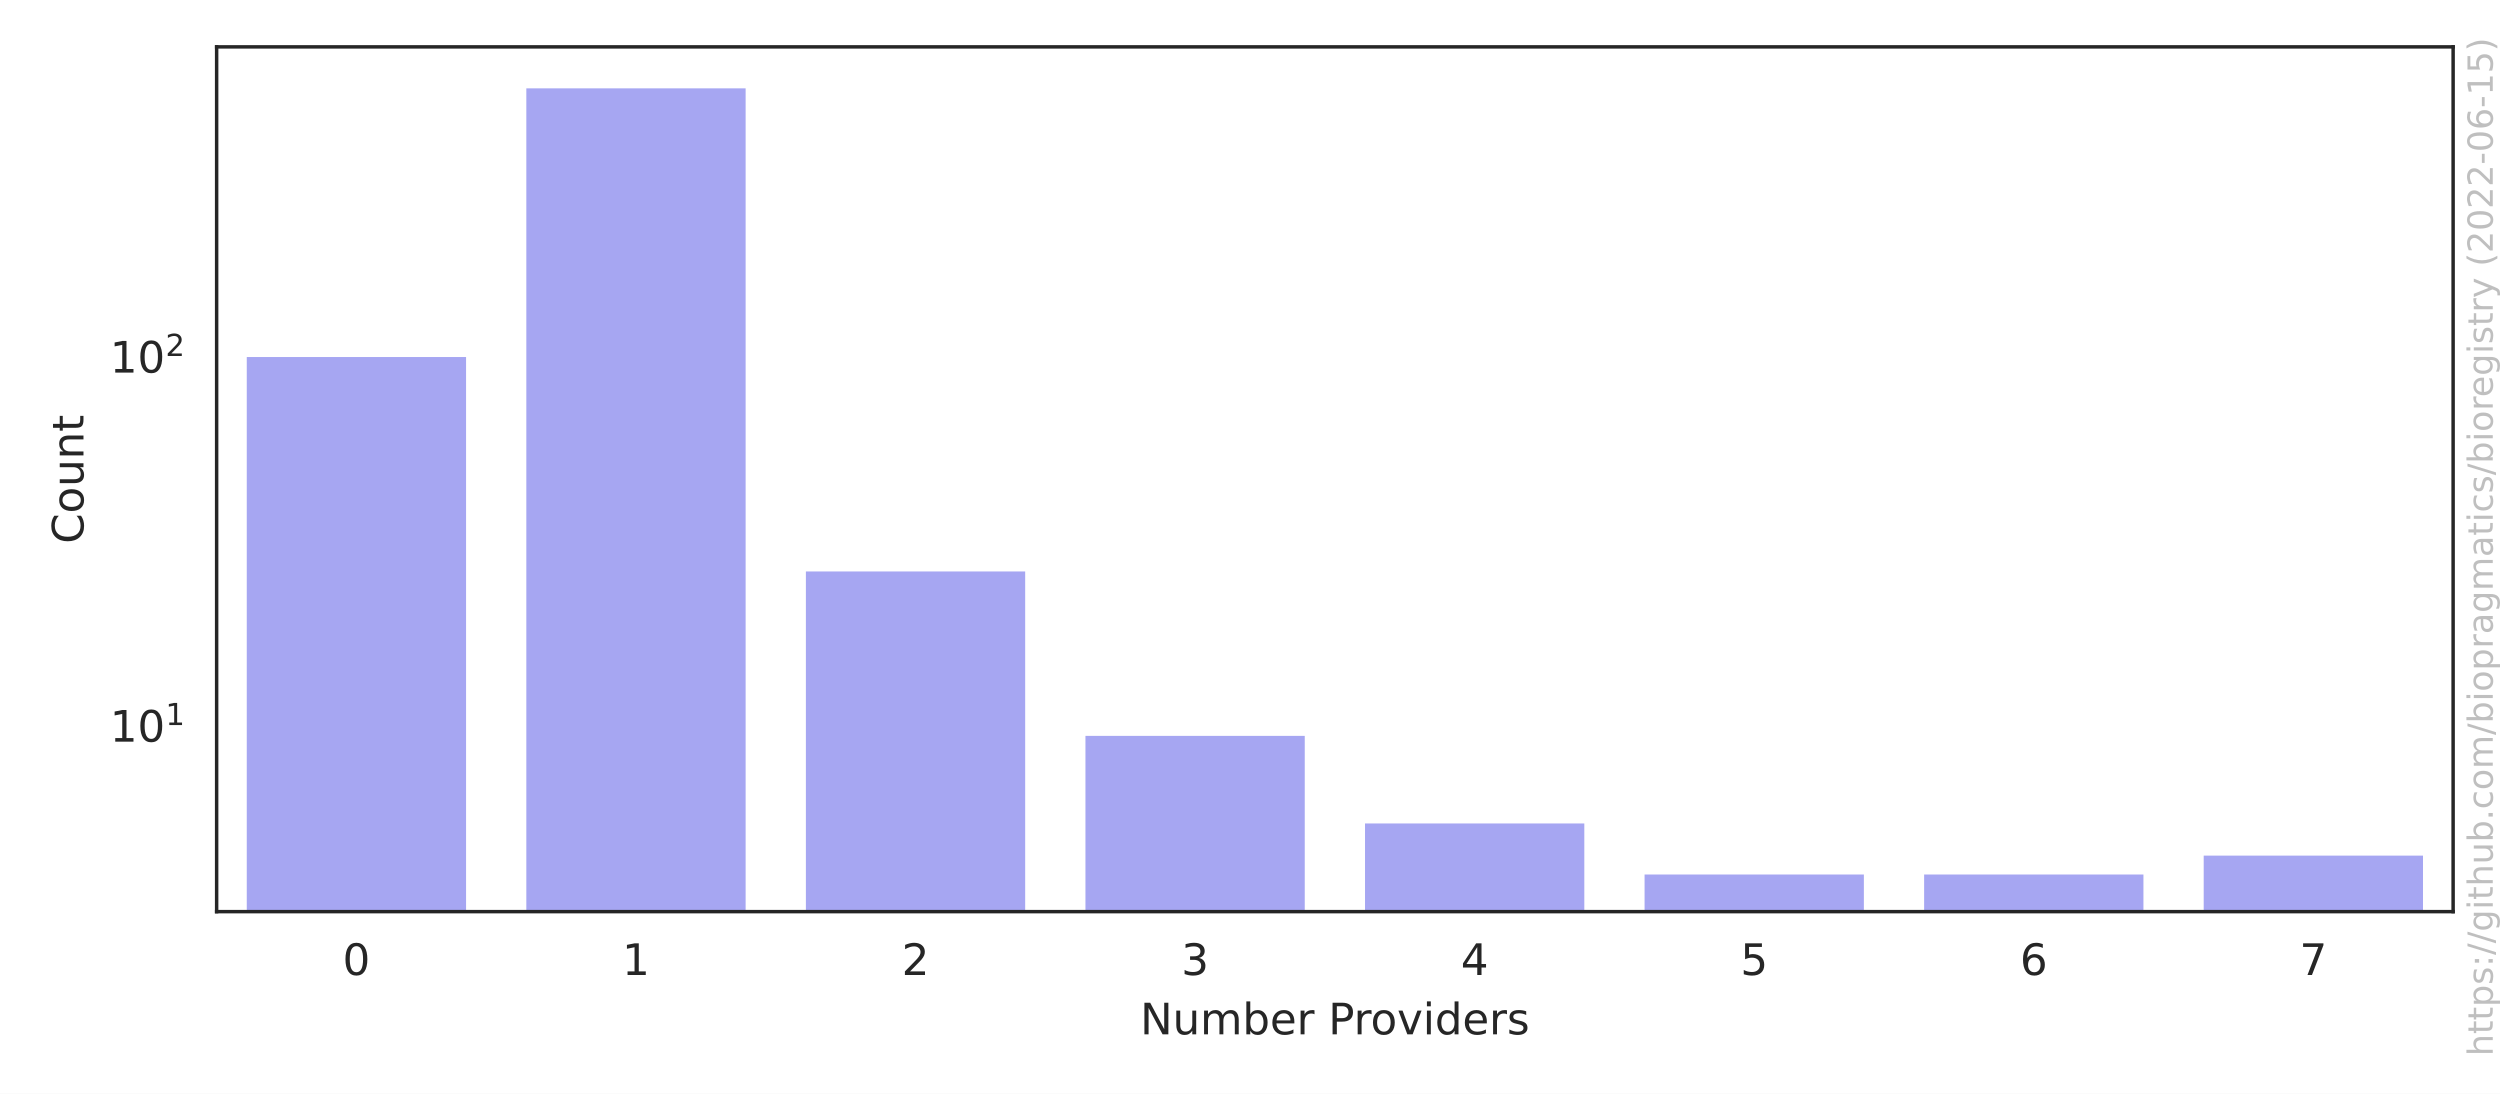
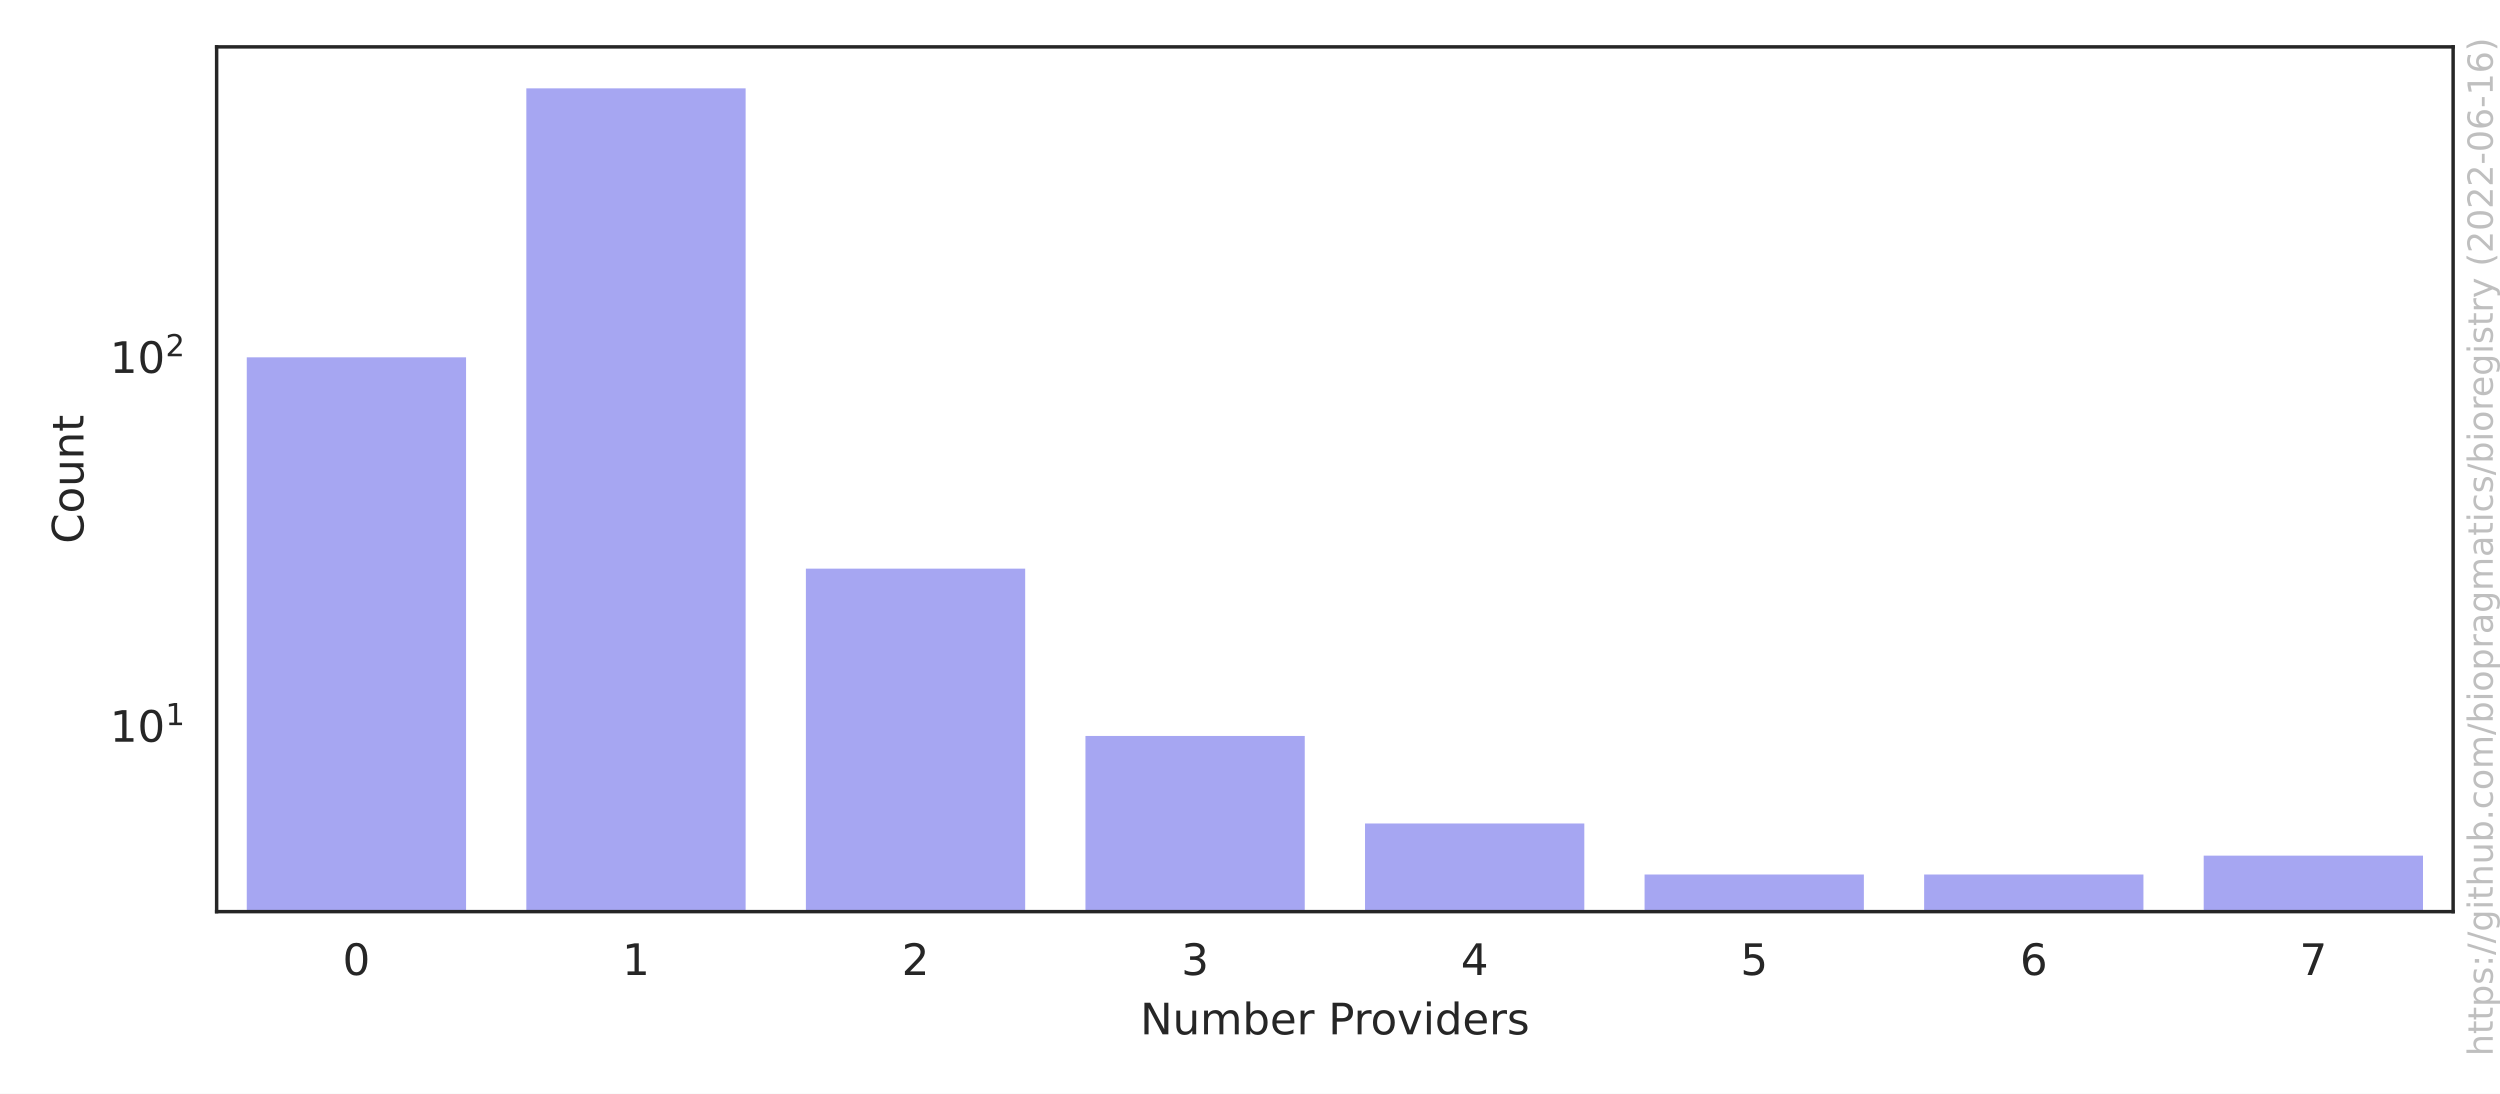
<svg xmlns="http://www.w3.org/2000/svg" xmlns:xlink="http://www.w3.org/1999/xlink" width="576pt" height="252pt" viewBox="0 0 576 252" version="1.1">
  <defs>
    <style type="text/css">*{stroke-linejoin: round; stroke-linecap: butt}</style>
  </defs>
  <g id="figure_1">
    <g id="patch_1">
      <path d="M 0 252  L 576 252  L 576 0  L 0 0  z " style="fill: #ffffff" />
    </g>
    <g id="axes_1">
      <g id="patch_2">
        <path d="M 49.913 210.04  L 565.2 210.04  L 565.2 10.8  L 49.913 10.8  z " style="fill: #ffffff" />
      </g>
      <g id="matplotlib.axis_1">
        <g id="xtick_1">
          <g id="text_1">
            <g style="fill: #262626" transform="translate(78.93689 224.6384)scale(0.1 -0.1)">
              <defs>
                <path id="DejaVuSans-30" d="M 2034 4250  Q 1547 4250 1301 3770  Q 1056 3291 1056 2328  Q 1056 1369 1301 889  Q 1547 409 2034 409  Q 2525 409 2770 889  Q 3016 1369 3016 2328  Q 3016 3291 2770 3770  Q 2525 4250 2034 4250  z M 2034 4750  Q 2819 4750 3233 4129  Q 3647 3509 3647 2328  Q 3647 1150 3233 529  Q 2819 -91 2034 -91  Q 1250 -91 836 529  Q 422 1150 422 2328  Q 422 3509 836 4129  Q 1250 4750 2034 4750  z " transform="scale(0.015625)" />
              </defs>
              <use xlink:href="#DejaVuSans-30" />
            </g>
          </g>
        </g>
        <g id="xtick_2">
          <g id="text_2">
            <g style="fill: #262626" transform="translate(143.3478 224.6384)scale(0.1 -0.1)">
              <defs>
                <path id="DejaVuSans-31" d="M 794 531  L 1825 531  L 1825 4091  L 703 3866  L 703 4441  L 1819 4666  L 2450 4666  L 2450 531  L 3481 531  L 3481 0  L 794 0  L 794 531  z " transform="scale(0.015625)" />
              </defs>
              <use xlink:href="#DejaVuSans-31" />
            </g>
          </g>
        </g>
        <g id="xtick_3">
          <g id="text_3">
            <g style="fill: #262626" transform="translate(207.7587 224.6384)scale(0.1 -0.1)">
              <defs>
                <path id="DejaVuSans-32" d="M 1228 531  L 3431 531  L 3431 0  L 469 0  L 469 531  Q 828 903 1448 1529  Q 2069 2156 2228 2338  Q 2531 2678 2651 2914  Q 2772 3150 2772 3378  Q 2772 3750 2511 3984  Q 2250 4219 1831 4219  Q 1534 4219 1204 4116  Q 875 4013 500 3803  L 500 4441  Q 881 4594 1212 4672  Q 1544 4750 1819 4750  Q 2544 4750 2975 4387  Q 3406 4025 3406 3419  Q 3406 3131 3298 2873  Q 3191 2616 2906 2266  Q 2828 2175 2409 1742  Q 1991 1309 1228 531  z " transform="scale(0.015625)" />
              </defs>
              <use xlink:href="#DejaVuSans-32" />
            </g>
          </g>
        </g>
        <g id="xtick_4">
          <g id="text_4">
            <g style="fill: #262626" transform="translate(272.1696 224.6384)scale(0.1 -0.1)">
              <defs>
                <path id="DejaVuSans-33" d="M 2597 2516  Q 3050 2419 3304 2112  Q 3559 1806 3559 1356  Q 3559 666 3084 287  Q 2609 -91 1734 -91  Q 1441 -91 1130 -33  Q 819 25 488 141  L 488 750  Q 750 597 1062 519  Q 1375 441 1716 441  Q 2309 441 2620 675  Q 2931 909 2931 1356  Q 2931 1769 2642 2001  Q 2353 2234 1838 2234  L 1294 2234  L 1294 2753  L 1863 2753  Q 2328 2753 2575 2939  Q 2822 3125 2822 3475  Q 2822 3834 2567 4026  Q 2313 4219 1838 4219  Q 1578 4219 1281 4162  Q 984 4106 628 3988  L 628 4550  Q 988 4650 1302 4700  Q 1616 4750 1894 4750  Q 2613 4750 3031 4423  Q 3450 4097 3450 3541  Q 3450 3153 3228 2886  Q 3006 2619 2597 2516  z " transform="scale(0.015625)" />
              </defs>
              <use xlink:href="#DejaVuSans-33" />
            </g>
          </g>
        </g>
        <g id="xtick_5">
          <g id="text_5">
            <g style="fill: #262626" transform="translate(336.5806 224.6384)scale(0.1 -0.1)">
              <defs>
                <path id="DejaVuSans-34" d="M 2419 4116  L 825 1625  L 2419 1625  L 2419 4116  z M 2253 4666  L 3047 4666  L 3047 1625  L 3713 1625  L 3713 1100  L 3047 1100  L 3047 0  L 2419 0  L 2419 1100  L 313 1100  L 313 1709  L 2253 4666  z " transform="scale(0.015625)" />
              </defs>
              <use xlink:href="#DejaVuSans-34" />
            </g>
          </g>
        </g>
        <g id="xtick_6">
          <g id="text_6">
            <g style="fill: #262626" transform="translate(400.9915 224.6384)scale(0.1 -0.1)">
              <defs>
                <path id="DejaVuSans-35" d="M 691 4666  L 3169 4666  L 3169 4134  L 1269 4134  L 1269 2991  Q 1406 3038 1543 3061  Q 1681 3084 1819 3084  Q 2600 3084 3056 2656  Q 3513 2228 3513 1497  Q 3513 744 3044 326  Q 2575 -91 1722 -91  Q 1428 -91 1123 -41  Q 819 9 494 109  L 494 744  Q 775 591 1075 516  Q 1375 441 1709 441  Q 2250 441 2565 725  Q 2881 1009 2881 1497  Q 2881 1984 2565 2268  Q 2250 2553 1709 2553  Q 1456 2553 1204 2497  Q 953 2441 691 2322  L 691 4666  z " transform="scale(0.015625)" />
              </defs>
              <use xlink:href="#DejaVuSans-35" />
            </g>
          </g>
        </g>
        <g id="xtick_7">
          <g id="text_7">
            <g style="fill: #262626" transform="translate(465.4024 224.6384)scale(0.1 -0.1)">
              <defs>
                <path id="DejaVuSans-36" d="M 2113 2584  Q 1688 2584 1439 2293  Q 1191 2003 1191 1497  Q 1191 994 1439 701  Q 1688 409 2113 409  Q 2538 409 2786 701  Q 3034 994 3034 1497  Q 3034 2003 2786 2293  Q 2538 2584 2113 2584  z M 3366 4563  L 3366 3988  Q 3128 4100 2886 4159  Q 2644 4219 2406 4219  Q 1781 4219 1451 3797  Q 1122 3375 1075 2522  Q 1259 2794 1537 2939  Q 1816 3084 2150 3084  Q 2853 3084 3261 2657  Q 3669 2231 3669 1497  Q 3669 778 3244 343  Q 2819 -91 2113 -91  Q 1303 -91 875 529  Q 447 1150 447 2328  Q 447 3434 972 4092  Q 1497 4750 2381 4750  Q 2619 4750 2861 4703  Q 3103 4656 3366 4563  z " transform="scale(0.015625)" />
              </defs>
              <use xlink:href="#DejaVuSans-36" />
            </g>
          </g>
        </g>
        <g id="xtick_8">
          <g id="text_8">
            <g style="fill: #262626" transform="translate(529.8133 224.6384)scale(0.1 -0.1)">
              <defs>
                <path id="DejaVuSans-37" d="M 525 4666  L 3525 4666  L 3525 4397  L 1831 0  L 1172 0  L 2766 4134  L 525 4134  L 525 4666  z " transform="scale(0.015625)" />
              </defs>
              <use xlink:href="#DejaVuSans-37" />
            </g>
          </g>
        </g>
        <g id="text_9">
          <g style="fill: #262626" transform="translate(262.6923 238.3166)scale(0.1 -0.1)">
            <defs>
              <path id="DejaVuSans-4e" d="M 628 4666  L 1478 4666  L 3547 763  L 3547 4666  L 4159 4666  L 4159 0  L 3309 0  L 1241 3903  L 1241 0  L 628 0  L 628 4666  z " transform="scale(0.015625)" />
              <path id="DejaVuSans-75" d="M 544 1381  L 544 3500  L 1119 3500  L 1119 1403  Q 1119 906 1312 657  Q 1506 409 1894 409  Q 2359 409 2629 706  Q 2900 1003 2900 1516  L 2900 3500  L 3475 3500  L 3475 0  L 2900 0  L 2900 538  Q 2691 219 2414 64  Q 2138 -91 1772 -91  Q 1169 -91 856 284  Q 544 659 544 1381  z M 1991 3584  L 1991 3584  z " transform="scale(0.015625)" />
              <path id="DejaVuSans-6d" d="M 3328 2828  Q 3544 3216 3844 3400  Q 4144 3584 4550 3584  Q 5097 3584 5394 3201  Q 5691 2819 5691 2113  L 5691 0  L 5113 0  L 5113 2094  Q 5113 2597 4934 2840  Q 4756 3084 4391 3084  Q 3944 3084 3684 2787  Q 3425 2491 3425 1978  L 3425 0  L 2847 0  L 2847 2094  Q 2847 2600 2669 2842  Q 2491 3084 2119 3084  Q 1678 3084 1418 2786  Q 1159 2488 1159 1978  L 1159 0  L 581 0  L 581 3500  L 1159 3500  L 1159 2956  Q 1356 3278 1631 3431  Q 1906 3584 2284 3584  Q 2666 3584 2933 3390  Q 3200 3197 3328 2828  z " transform="scale(0.015625)" />
              <path id="DejaVuSans-62" d="M 3116 1747  Q 3116 2381 2855 2742  Q 2594 3103 2138 3103  Q 1681 3103 1420 2742  Q 1159 2381 1159 1747  Q 1159 1113 1420 752  Q 1681 391 2138 391  Q 2594 391 2855 752  Q 3116 1113 3116 1747  z M 1159 2969  Q 1341 3281 1617 3432  Q 1894 3584 2278 3584  Q 2916 3584 3314 3078  Q 3713 2572 3713 1747  Q 3713 922 3314 415  Q 2916 -91 2278 -91  Q 1894 -91 1617 61  Q 1341 213 1159 525  L 1159 0  L 581 0  L 581 4863  L 1159 4863  L 1159 2969  z " transform="scale(0.015625)" />
              <path id="DejaVuSans-65" d="M 3597 1894  L 3597 1613  L 953 1613  Q 991 1019 1311 708  Q 1631 397 2203 397  Q 2534 397 2845 478  Q 3156 559 3463 722  L 3463 178  Q 3153 47 2828 -22  Q 2503 -91 2169 -91  Q 1331 -91 842 396  Q 353 884 353 1716  Q 353 2575 817 3079  Q 1281 3584 2069 3584  Q 2775 3584 3186 3129  Q 3597 2675 3597 1894  z M 3022 2063  Q 3016 2534 2758 2815  Q 2500 3097 2075 3097  Q 1594 3097 1305 2825  Q 1016 2553 972 2059  L 3022 2063  z " transform="scale(0.015625)" />
              <path id="DejaVuSans-72" d="M 2631 2963  Q 2534 3019 2420 3045  Q 2306 3072 2169 3072  Q 1681 3072 1420 2755  Q 1159 2438 1159 1844  L 1159 0  L 581 0  L 581 3500  L 1159 3500  L 1159 2956  Q 1341 3275 1631 3429  Q 1922 3584 2338 3584  Q 2397 3584 2469 3576  Q 2541 3569 2628 3553  L 2631 2963  z " transform="scale(0.015625)" />
              <path id="DejaVuSans-20" transform="scale(0.015625)" />
              <path id="DejaVuSans-50" d="M 1259 4147  L 1259 2394  L 2053 2394  Q 2494 2394 2734 2622  Q 2975 2850 2975 3272  Q 2975 3691 2734 3919  Q 2494 4147 2053 4147  L 1259 4147  z M 628 4666  L 2053 4666  Q 2838 4666 3239 4311  Q 3641 3956 3641 3272  Q 3641 2581 3239 2228  Q 2838 1875 2053 1875  L 1259 1875  L 1259 0  L 628 0  L 628 4666  z " transform="scale(0.015625)" />
              <path id="DejaVuSans-6f" d="M 1959 3097  Q 1497 3097 1228 2736  Q 959 2375 959 1747  Q 959 1119 1226 758  Q 1494 397 1959 397  Q 2419 397 2687 759  Q 2956 1122 2956 1747  Q 2956 2369 2687 2733  Q 2419 3097 1959 3097  z M 1959 3584  Q 2709 3584 3137 3096  Q 3566 2609 3566 1747  Q 3566 888 3137 398  Q 2709 -91 1959 -91  Q 1206 -91 779 398  Q 353 888 353 1747  Q 353 2609 779 3096  Q 1206 3584 1959 3584  z " transform="scale(0.015625)" />
              <path id="DejaVuSans-76" d="M 191 3500  L 800 3500  L 1894 563  L 2988 3500  L 3597 3500  L 2284 0  L 1503 0  L 191 3500  z " transform="scale(0.015625)" />
              <path id="DejaVuSans-69" d="M 603 3500  L 1178 3500  L 1178 0  L 603 0  L 603 3500  z M 603 4863  L 1178 4863  L 1178 4134  L 603 4134  L 603 4863  z " transform="scale(0.015625)" />
              <path id="DejaVuSans-64" d="M 2906 2969  L 2906 4863  L 3481 4863  L 3481 0  L 2906 0  L 2906 525  Q 2725 213 2448 61  Q 2172 -91 1784 -91  Q 1150 -91 751 415  Q 353 922 353 1747  Q 353 2572 751 3078  Q 1150 3584 1784 3584  Q 2172 3584 2448 3432  Q 2725 3281 2906 2969  z M 947 1747  Q 947 1113 1208 752  Q 1469 391 1925 391  Q 2381 391 2643 752  Q 2906 1113 2906 1747  Q 2906 2381 2643 2742  Q 2381 3103 1925 3103  Q 1469 3103 1208 2742  Q 947 2381 947 1747  z " transform="scale(0.015625)" />
              <path id="DejaVuSans-73" d="M 2834 3397  L 2834 2853  Q 2591 2978 2328 3040  Q 2066 3103 1784 3103  Q 1356 3103 1142 2972  Q 928 2841 928 2578  Q 928 2378 1081 2264  Q 1234 2150 1697 2047  L 1894 2003  Q 2506 1872 2764 1633  Q 3022 1394 3022 966  Q 3022 478 2636 193  Q 2250 -91 1575 -91  Q 1294 -91 989 -36  Q 684 19 347 128  L 347 722  Q 666 556 975 473  Q 1284 391 1588 391  Q 1994 391 2212 530  Q 2431 669 2431 922  Q 2431 1156 2273 1281  Q 2116 1406 1581 1522  L 1381 1569  Q 847 1681 609 1914  Q 372 2147 372 2553  Q 372 3047 722 3315  Q 1072 3584 1716 3584  Q 2034 3584 2315 3537  Q 2597 3491 2834 3397  z " transform="scale(0.015625)" />
            </defs>
            <use xlink:href="#DejaVuSans-4e" />
            <use xlink:href="#DejaVuSans-75" x="74.805" />
            <use xlink:href="#DejaVuSans-6d" x="138.184" />
            <use xlink:href="#DejaVuSans-62" x="235.596" />
            <use xlink:href="#DejaVuSans-65" x="299.072" />
            <use xlink:href="#DejaVuSans-72" x="360.596" />
            <use xlink:href="#DejaVuSans-20" x="401.709" />
            <use xlink:href="#DejaVuSans-50" x="433.496" />
            <use xlink:href="#DejaVuSans-72" x="492.049" />
            <use xlink:href="#DejaVuSans-6f" x="530.912" />
            <use xlink:href="#DejaVuSans-76" x="592.094" />
            <use xlink:href="#DejaVuSans-69" x="651.273" />
            <use xlink:href="#DejaVuSans-64" x="679.057" />
            <use xlink:href="#DejaVuSans-65" x="742.533" />
            <use xlink:href="#DejaVuSans-72" x="804.057" />
            <use xlink:href="#DejaVuSans-73" x="845.17" />
          </g>
        </g>
      </g>
      <g id="matplotlib.axis_2">
        <g id="ytick_1">
          <g id="text_10">
-             <g style="fill: #262626" transform="translate(25.31268 170.9488)scale(0.1 -0.1)">
+             <g style="fill: #262626" transform="translate(25.31268 170.9679)scale(0.1 -0.1)">
              <use xlink:href="#DejaVuSans-31" transform="translate(0 0.684375)" />
              <use xlink:href="#DejaVuSans-30" transform="translate(63.62305 0.684375)" />
              <use xlink:href="#DejaVuSans-31" transform="translate(128.2031 38.96563)scale(0.7)" />
            </g>
          </g>
        </g>
        <g id="ytick_2">
          <g id="text_11">
-             <g style="fill: #262626" transform="translate(25.31268 85.92586)scale(0.1 -0.1)">
+             <g style="fill: #262626" transform="translate(25.31268 85.99304)scale(0.1 -0.1)">
              <use xlink:href="#DejaVuSans-31" transform="translate(0 0.765625)" />
              <use xlink:href="#DejaVuSans-30" transform="translate(63.62305 0.765625)" />
              <use xlink:href="#DejaVuSans-32" transform="translate(128.2031 39.04688)scale(0.7)" />
            </g>
          </g>
        </g>
        <g id="ytick_3" />
        <g id="ytick_4" />
        <g id="ytick_5" />
        <g id="ytick_6" />
        <g id="ytick_7" />
        <g id="ytick_8" />
        <g id="ytick_9" />
        <g id="ytick_10" />
        <g id="ytick_11" />
        <g id="ytick_12" />
        <g id="ytick_13" />
        <g id="ytick_14" />
        <g id="ytick_15" />
        <g id="ytick_16" />
        <g id="ytick_17" />
        <g id="ytick_18" />
        <g id="ytick_19" />
        <g id="ytick_20" />
        <g id="ytick_21" />
        <g id="text_12">
          <g style="fill: #262626" transform="translate(19.233 125.2684)rotate(-90)scale(0.1 -0.1)">
            <defs>
              <path id="DejaVuSans-43" d="M 4122 4306  L 4122 3641  Q 3803 3938 3442 4084  Q 3081 4231 2675 4231  Q 1875 4231 1450 3742  Q 1025 3253 1025 2328  Q 1025 1406 1450 917  Q 1875 428 2675 428  Q 3081 428 3442 575  Q 3803 722 4122 1019  L 4122 359  Q 3791 134 3420 21  Q 3050 -91 2638 -91  Q 1578 -91 968 557  Q 359 1206 359 2328  Q 359 3453 968 4101  Q 1578 4750 2638 4750  Q 3056 4750 3426 4639  Q 3797 4528 4122 4306  z " transform="scale(0.015625)" />
              <path id="DejaVuSans-6e" d="M 3513 2113  L 3513 0  L 2938 0  L 2938 2094  Q 2938 2591 2744 2837  Q 2550 3084 2163 3084  Q 1697 3084 1428 2787  Q 1159 2491 1159 1978  L 1159 0  L 581 0  L 581 3500  L 1159 3500  L 1159 2956  Q 1366 3272 1645 3428  Q 1925 3584 2291 3584  Q 2894 3584 3203 3211  Q 3513 2838 3513 2113  z " transform="scale(0.015625)" />
              <path id="DejaVuSans-74" d="M 1172 4494  L 1172 3500  L 2356 3500  L 2356 3053  L 1172 3053  L 1172 1153  Q 1172 725 1289 603  Q 1406 481 1766 481  L 2356 481  L 2356 0  L 1766 0  Q 1100 0 847 248  Q 594 497 594 1153  L 594 3053  L 172 3053  L 172 3500  L 594 3500  L 594 4494  L 1172 4494  z " transform="scale(0.015625)" />
            </defs>
            <use xlink:href="#DejaVuSans-43" />
            <use xlink:href="#DejaVuSans-6f" x="69.824" />
            <use xlink:href="#DejaVuSans-75" x="131.006" />
            <use xlink:href="#DejaVuSans-6e" x="194.385" />
            <use xlink:href="#DejaVuSans-74" x="257.764" />
          </g>
        </g>
      </g>
      <g id="patch_3">
-         <path d="M 56.354 85275.128  L 107.883 85275.128  L 107.883 81.759  L 56.354 81.759  z " clip-path="url(#p1737fb0132)" style="fill: #2020df; opacity: 0.4; stroke: #ffffff; stroke-linejoin: miter" />
+         <path d="M 56.354 85227.046  L 107.883 85227.046  L 107.883 81.827  L 56.354 81.827  z " clip-path="url(#p1737fb0132)" style="fill: #2020df; opacity: 0.4; stroke: #ffffff; stroke-linejoin: miter" />
      </g>
      <g id="patch_4">
-         <path d="M 120.765 85275.128  L 172.293 85275.128  L 172.293 19.856  L 120.765 19.856  z " clip-path="url(#p1737fb0132)" style="fill: #2020df; opacity: 0.4; stroke: #ffffff; stroke-linejoin: miter" />
+         <path d="M 120.765 85227.046  L 172.293 85227.046  L 172.293 19.856  L 120.765 19.856  z " clip-path="url(#p1737fb0132)" style="fill: #2020df; opacity: 0.4; stroke: #ffffff; stroke-linejoin: miter" />
      </g>
      <g id="patch_5">
-         <path d="M 185.176 85275.128  L 236.704 85275.128  L 236.704 131.164  L 185.176 131.164  z " clip-path="url(#p1737fb0132)" style="fill: #2020df; opacity: 0.4; stroke: #ffffff; stroke-linejoin: miter" />
+         <path d="M 185.176 85227.046  L 236.704 85227.046  L 236.704 130.514  L 185.176 130.514  z " clip-path="url(#p1737fb0132)" style="fill: #2020df; opacity: 0.4; stroke: #ffffff; stroke-linejoin: miter" />
      </g>
      <g id="patch_6">
-         <path d="M 249.587 85275.128  L 301.115 85275.128  L 301.115 169.044  L 249.587 169.044  z " clip-path="url(#p1737fb0132)" style="fill: #2020df; opacity: 0.4; stroke: #ffffff; stroke-linejoin: miter" />
+         <path d="M 249.587 85227.046  L 301.115 85227.046  L 301.115 169.062  L 249.587 169.062  z " clip-path="url(#p1737fb0132)" style="fill: #2020df; opacity: 0.4; stroke: #ffffff; stroke-linejoin: miter" />
      </g>
      <g id="patch_7">
-         <path d="M 313.997 85275.128  L 365.526 85275.128  L 365.526 189.225  L 313.997 189.225  z " clip-path="url(#p1737fb0132)" style="fill: #2020df; opacity: 0.4; stroke: #ffffff; stroke-linejoin: miter" />
+         <path d="M 313.997 85227.046  L 365.526 85227.046  L 365.526 189.231  L 313.997 189.231  z " clip-path="url(#p1737fb0132)" style="fill: #2020df; opacity: 0.4; stroke: #ffffff; stroke-linejoin: miter" />
      </g>
      <g id="patch_8">
-         <path d="M 378.408 85275.128  L 429.937 85275.128  L 429.937 200.984  L 378.408 200.984  z " clip-path="url(#p1737fb0132)" style="fill: #2020df; opacity: 0.4; stroke: #ffffff; stroke-linejoin: miter" />
+         <path d="M 378.408 85227.046  L 429.937 85227.046  L 429.937 200.984  L 378.408 200.984  z " clip-path="url(#p1737fb0132)" style="fill: #2020df; opacity: 0.4; stroke: #ffffff; stroke-linejoin: miter" />
      </g>
      <g id="patch_9">
-         <path d="M 442.819 85275.128  L 494.348 85275.128  L 494.348 200.984  L 442.819 200.984  z " clip-path="url(#p1737fb0132)" style="fill: #2020df; opacity: 0.4; stroke: #ffffff; stroke-linejoin: miter" />
+         <path d="M 442.819 85227.046  L 494.348 85227.046  L 494.348 200.984  L 442.819 200.984  z " clip-path="url(#p1737fb0132)" style="fill: #2020df; opacity: 0.4; stroke: #ffffff; stroke-linejoin: miter" />
      </g>
      <g id="patch_10">
-         <path d="M 507.23 85275.128  L 558.759 85275.128  L 558.759 196.634  L 507.23 196.634  z " clip-path="url(#p1737fb0132)" style="fill: #2020df; opacity: 0.4; stroke: #ffffff; stroke-linejoin: miter" />
+         <path d="M 507.23 85227.046  L 558.759 85227.046  L 558.759 196.637  L 507.23 196.637  z " clip-path="url(#p1737fb0132)" style="fill: #2020df; opacity: 0.4; stroke: #ffffff; stroke-linejoin: miter" />
      </g>
      <g id="patch_11">
        <path d="M 49.913 210.04  L 49.913 10.8  " style="fill: none; stroke: #262626; stroke-width: 0.8; stroke-linejoin: miter; stroke-linecap: square" />
      </g>
      <g id="patch_12">
        <path d="M 565.2 210.04  L 565.2 10.8  " style="fill: none; stroke: #262626; stroke-width: 0.8; stroke-linejoin: miter; stroke-linecap: square" />
      </g>
      <g id="patch_13">
        <path d="M 49.913 210.04  L 565.2 210.04  " style="fill: none; stroke: #262626; stroke-width: 0.8; stroke-linejoin: miter; stroke-linecap: square" />
      </g>
      <g id="patch_14">
        <path d="M 49.913 10.8  L 565.2 10.8  " style="fill: none; stroke: #262626; stroke-width: 0.8; stroke-linejoin: miter; stroke-linecap: square" />
      </g>
    </g>
    <g id="text_13">
      <g style="fill: #808080; opacity: 0.5" transform="translate(574.3362 243.3237)rotate(-90)scale(0.08 -0.08)">
        <defs>
          <path id="DejaVuSans-68" d="M 3513 2113  L 3513 0  L 2938 0  L 2938 2094  Q 2938 2591 2744 2837  Q 2550 3084 2163 3084  Q 1697 3084 1428 2787  Q 1159 2491 1159 1978  L 1159 0  L 581 0  L 581 4863  L 1159 4863  L 1159 2956  Q 1366 3272 1645 3428  Q 1925 3584 2291 3584  Q 2894 3584 3203 3211  Q 3513 2838 3513 2113  z " transform="scale(0.015625)" />
          <path id="DejaVuSans-70" d="M 1159 525  L 1159 -1331  L 581 -1331  L 581 3500  L 1159 3500  L 1159 2969  Q 1341 3281 1617 3432  Q 1894 3584 2278 3584  Q 2916 3584 3314 3078  Q 3713 2572 3713 1747  Q 3713 922 3314 415  Q 2916 -91 2278 -91  Q 1894 -91 1617 61  Q 1341 213 1159 525  z M 3116 1747  Q 3116 2381 2855 2742  Q 2594 3103 2138 3103  Q 1681 3103 1420 2742  Q 1159 2381 1159 1747  Q 1159 1113 1420 752  Q 1681 391 2138 391  Q 2594 391 2855 752  Q 3116 1113 3116 1747  z " transform="scale(0.015625)" />
          <path id="DejaVuSans-3a" d="M 750 794  L 1409 794  L 1409 0  L 750 0  L 750 794  z M 750 3309  L 1409 3309  L 1409 2516  L 750 2516  L 750 3309  z " transform="scale(0.015625)" />
          <path id="DejaVuSans-2f" d="M 1625 4666  L 2156 4666  L 531 -594  L 0 -594  L 1625 4666  z " transform="scale(0.015625)" />
          <path id="DejaVuSans-67" d="M 2906 1791  Q 2906 2416 2648 2759  Q 2391 3103 1925 3103  Q 1463 3103 1205 2759  Q 947 2416 947 1791  Q 947 1169 1205 825  Q 1463 481 1925 481  Q 2391 481 2648 825  Q 2906 1169 2906 1791  z M 3481 434  Q 3481 -459 3084 -895  Q 2688 -1331 1869 -1331  Q 1566 -1331 1297 -1286  Q 1028 -1241 775 -1147  L 775 -588  Q 1028 -725 1275 -790  Q 1522 -856 1778 -856  Q 2344 -856 2625 -561  Q 2906 -266 2906 331  L 2906 616  Q 2728 306 2450 153  Q 2172 0 1784 0  Q 1141 0 747 490  Q 353 981 353 1791  Q 353 2603 747 3093  Q 1141 3584 1784 3584  Q 2172 3584 2450 3431  Q 2728 3278 2906 2969  L 2906 3500  L 3481 3500  L 3481 434  z " transform="scale(0.015625)" />
          <path id="DejaVuSans-2e" d="M 684 794  L 1344 794  L 1344 0  L 684 0  L 684 794  z " transform="scale(0.015625)" />
          <path id="DejaVuSans-63" d="M 3122 3366  L 3122 2828  Q 2878 2963 2633 3030  Q 2388 3097 2138 3097  Q 1578 3097 1268 2742  Q 959 2388 959 1747  Q 959 1106 1268 751  Q 1578 397 2138 397  Q 2388 397 2633 464  Q 2878 531 3122 666  L 3122 134  Q 2881 22 2623 -34  Q 2366 -91 2075 -91  Q 1284 -91 818 406  Q 353 903 353 1747  Q 353 2603 823 3093  Q 1294 3584 2113 3584  Q 2378 3584 2631 3529  Q 2884 3475 3122 3366  z " transform="scale(0.015625)" />
          <path id="DejaVuSans-61" d="M 2194 1759  Q 1497 1759 1228 1600  Q 959 1441 959 1056  Q 959 750 1161 570  Q 1363 391 1709 391  Q 2188 391 2477 730  Q 2766 1069 2766 1631  L 2766 1759  L 2194 1759  z M 3341 1997  L 3341 0  L 2766 0  L 2766 531  Q 2569 213 2275 61  Q 1981 -91 1556 -91  Q 1019 -91 701 211  Q 384 513 384 1019  Q 384 1609 779 1909  Q 1175 2209 1959 2209  L 2766 2209  L 2766 2266  Q 2766 2663 2505 2880  Q 2244 3097 1772 3097  Q 1472 3097 1187 3025  Q 903 2953 641 2809  L 641 3341  Q 956 3463 1253 3523  Q 1550 3584 1831 3584  Q 2591 3584 2966 3190  Q 3341 2797 3341 1997  z " transform="scale(0.015625)" />
          <path id="DejaVuSans-79" d="M 2059 -325  Q 1816 -950 1584 -1140  Q 1353 -1331 966 -1331  L 506 -1331  L 506 -850  L 844 -850  Q 1081 -850 1212 -737  Q 1344 -625 1503 -206  L 1606 56  L 191 3500  L 800 3500  L 1894 763  L 2988 3500  L 3597 3500  L 2059 -325  z " transform="scale(0.015625)" />
          <path id="DejaVuSans-28" d="M 1984 4856  Q 1566 4138 1362 3434  Q 1159 2731 1159 2009  Q 1159 1288 1364 580  Q 1569 -128 1984 -844  L 1484 -844  Q 1016 -109 783 600  Q 550 1309 550 2009  Q 550 2706 781 3412  Q 1013 4119 1484 4856  L 1984 4856  z " transform="scale(0.015625)" />
          <path id="DejaVuSans-2d" d="M 313 2009  L 1997 2009  L 1997 1497  L 313 1497  L 313 2009  z " transform="scale(0.015625)" />
          <path id="DejaVuSans-29" d="M 513 4856  L 1013 4856  Q 1481 4119 1714 3412  Q 1947 2706 1947 2009  Q 1947 1309 1714 600  Q 1481 -109 1013 -844  L 513 -844  Q 928 -128 1133 580  Q 1338 1288 1338 2009  Q 1338 2731 1133 3434  Q 928 4138 513 4856  z " transform="scale(0.015625)" />
        </defs>
        <use xlink:href="#DejaVuSans-68" />
        <use xlink:href="#DejaVuSans-74" x="63.379" />
        <use xlink:href="#DejaVuSans-74" x="102.588" />
        <use xlink:href="#DejaVuSans-70" x="141.797" />
        <use xlink:href="#DejaVuSans-73" x="205.273" />
        <use xlink:href="#DejaVuSans-3a" x="257.373" />
        <use xlink:href="#DejaVuSans-2f" x="291.064" />
        <use xlink:href="#DejaVuSans-2f" x="324.756" />
        <use xlink:href="#DejaVuSans-67" x="358.447" />
        <use xlink:href="#DejaVuSans-69" x="421.924" />
        <use xlink:href="#DejaVuSans-74" x="449.707" />
        <use xlink:href="#DejaVuSans-68" x="488.916" />
        <use xlink:href="#DejaVuSans-75" x="552.295" />
        <use xlink:href="#DejaVuSans-62" x="615.674" />
        <use xlink:href="#DejaVuSans-2e" x="679.15" />
        <use xlink:href="#DejaVuSans-63" x="710.938" />
        <use xlink:href="#DejaVuSans-6f" x="765.918" />
        <use xlink:href="#DejaVuSans-6d" x="827.1" />
        <use xlink:href="#DejaVuSans-2f" x="924.512" />
        <use xlink:href="#DejaVuSans-62" x="958.203" />
        <use xlink:href="#DejaVuSans-69" x="1021.68" />
        <use xlink:href="#DejaVuSans-6f" x="1049.463" />
        <use xlink:href="#DejaVuSans-70" x="1110.645" />
        <use xlink:href="#DejaVuSans-72" x="1174.121" />
        <use xlink:href="#DejaVuSans-61" x="1215.234" />
        <use xlink:href="#DejaVuSans-67" x="1276.514" />
        <use xlink:href="#DejaVuSans-6d" x="1339.99" />
        <use xlink:href="#DejaVuSans-61" x="1437.402" />
        <use xlink:href="#DejaVuSans-74" x="1498.682" />
        <use xlink:href="#DejaVuSans-69" x="1537.891" />
        <use xlink:href="#DejaVuSans-63" x="1565.674" />
        <use xlink:href="#DejaVuSans-73" x="1620.654" />
        <use xlink:href="#DejaVuSans-2f" x="1672.754" />
        <use xlink:href="#DejaVuSans-62" x="1706.445" />
        <use xlink:href="#DejaVuSans-69" x="1769.922" />
        <use xlink:href="#DejaVuSans-6f" x="1797.705" />
        <use xlink:href="#DejaVuSans-72" x="1858.887" />
        <use xlink:href="#DejaVuSans-65" x="1897.75" />
        <use xlink:href="#DejaVuSans-67" x="1959.273" />
        <use xlink:href="#DejaVuSans-69" x="2022.75" />
        <use xlink:href="#DejaVuSans-73" x="2050.533" />
        <use xlink:href="#DejaVuSans-74" x="2102.633" />
        <use xlink:href="#DejaVuSans-72" x="2141.842" />
        <use xlink:href="#DejaVuSans-79" x="2182.955" />
        <use xlink:href="#DejaVuSans-20" x="2242.135" />
        <use xlink:href="#DejaVuSans-28" x="2273.922" />
        <use xlink:href="#DejaVuSans-32" x="2312.936" />
        <use xlink:href="#DejaVuSans-30" x="2376.559" />
        <use xlink:href="#DejaVuSans-32" x="2440.182" />
        <use xlink:href="#DejaVuSans-32" x="2503.805" />
        <use xlink:href="#DejaVuSans-2d" x="2567.428" />
        <use xlink:href="#DejaVuSans-30" x="2603.512" />
        <use xlink:href="#DejaVuSans-36" x="2667.135" />
        <use xlink:href="#DejaVuSans-2d" x="2730.758" />
        <use xlink:href="#DejaVuSans-31" x="2766.842" />
-         <use xlink:href="#DejaVuSans-35" x="2830.465" />
+         <use xlink:href="#DejaVuSans-36" x="2830.465" />
        <use xlink:href="#DejaVuSans-29" x="2894.088" />
      </g>
    </g>
  </g>
  <defs>
    <clipPath id="p1737fb0132">
      <rect x="49.913" y="10.8" width="515.287" height="199.24" />
    </clipPath>
  </defs>
</svg>
